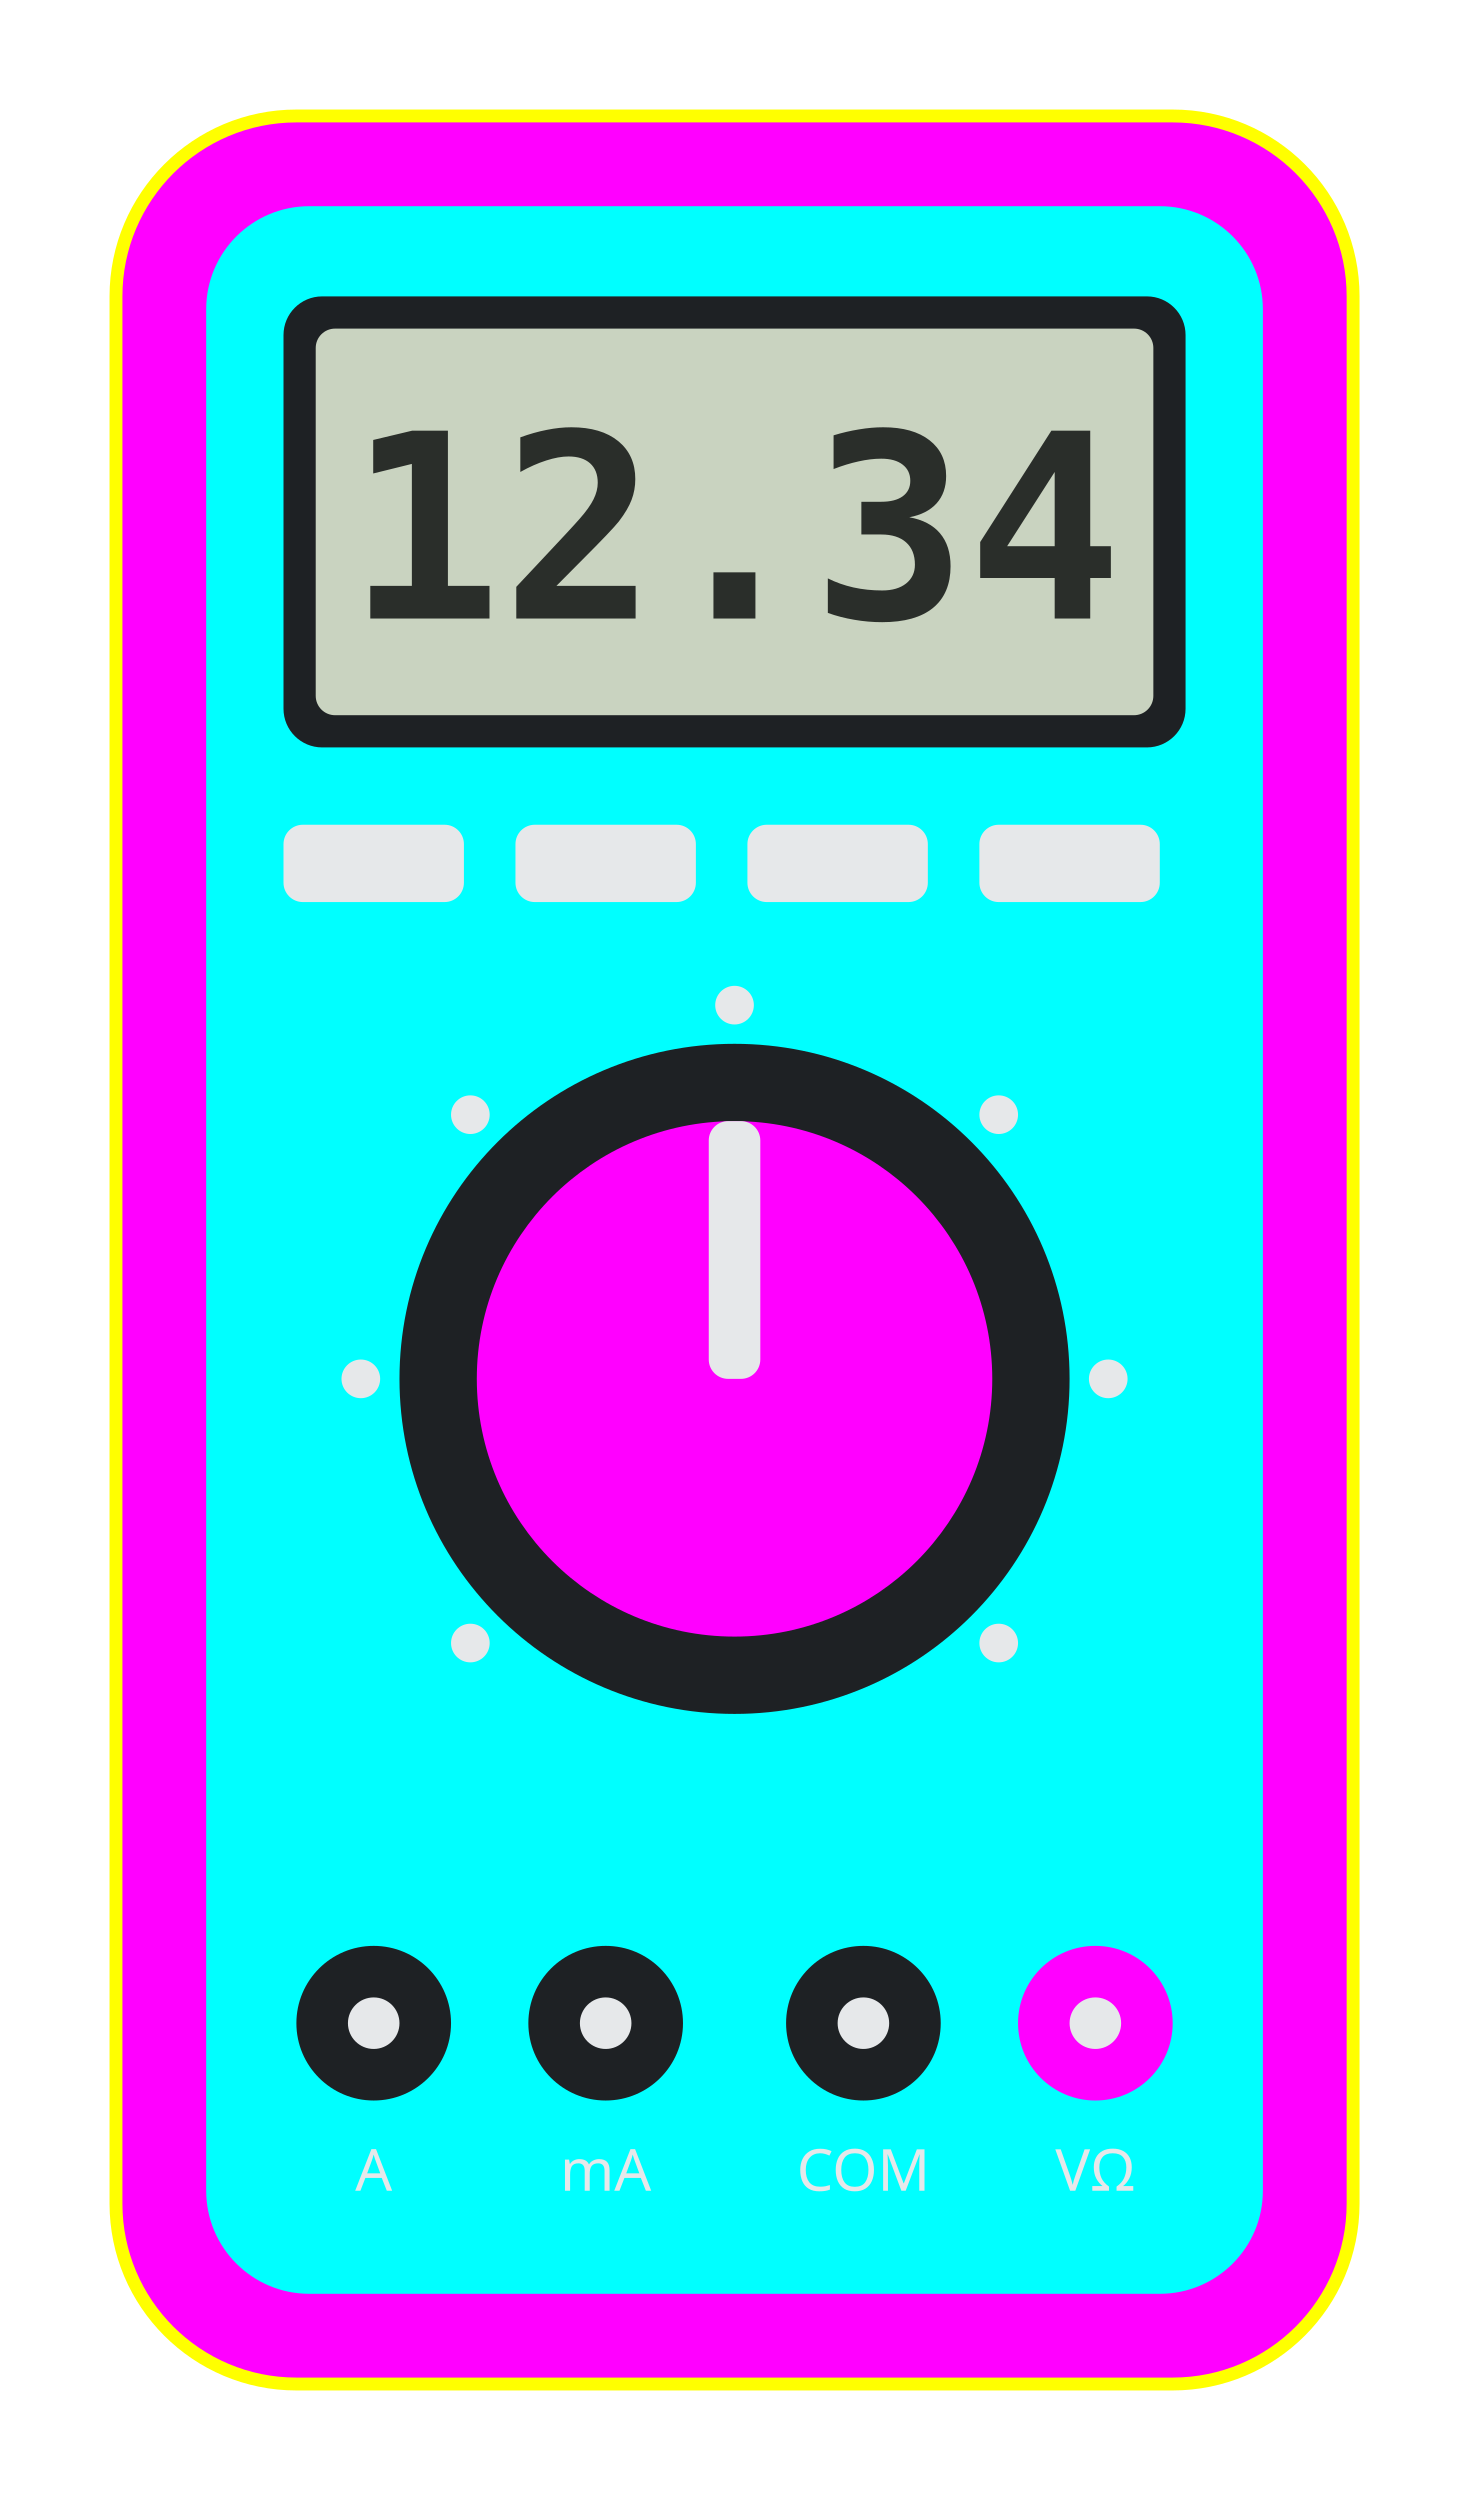
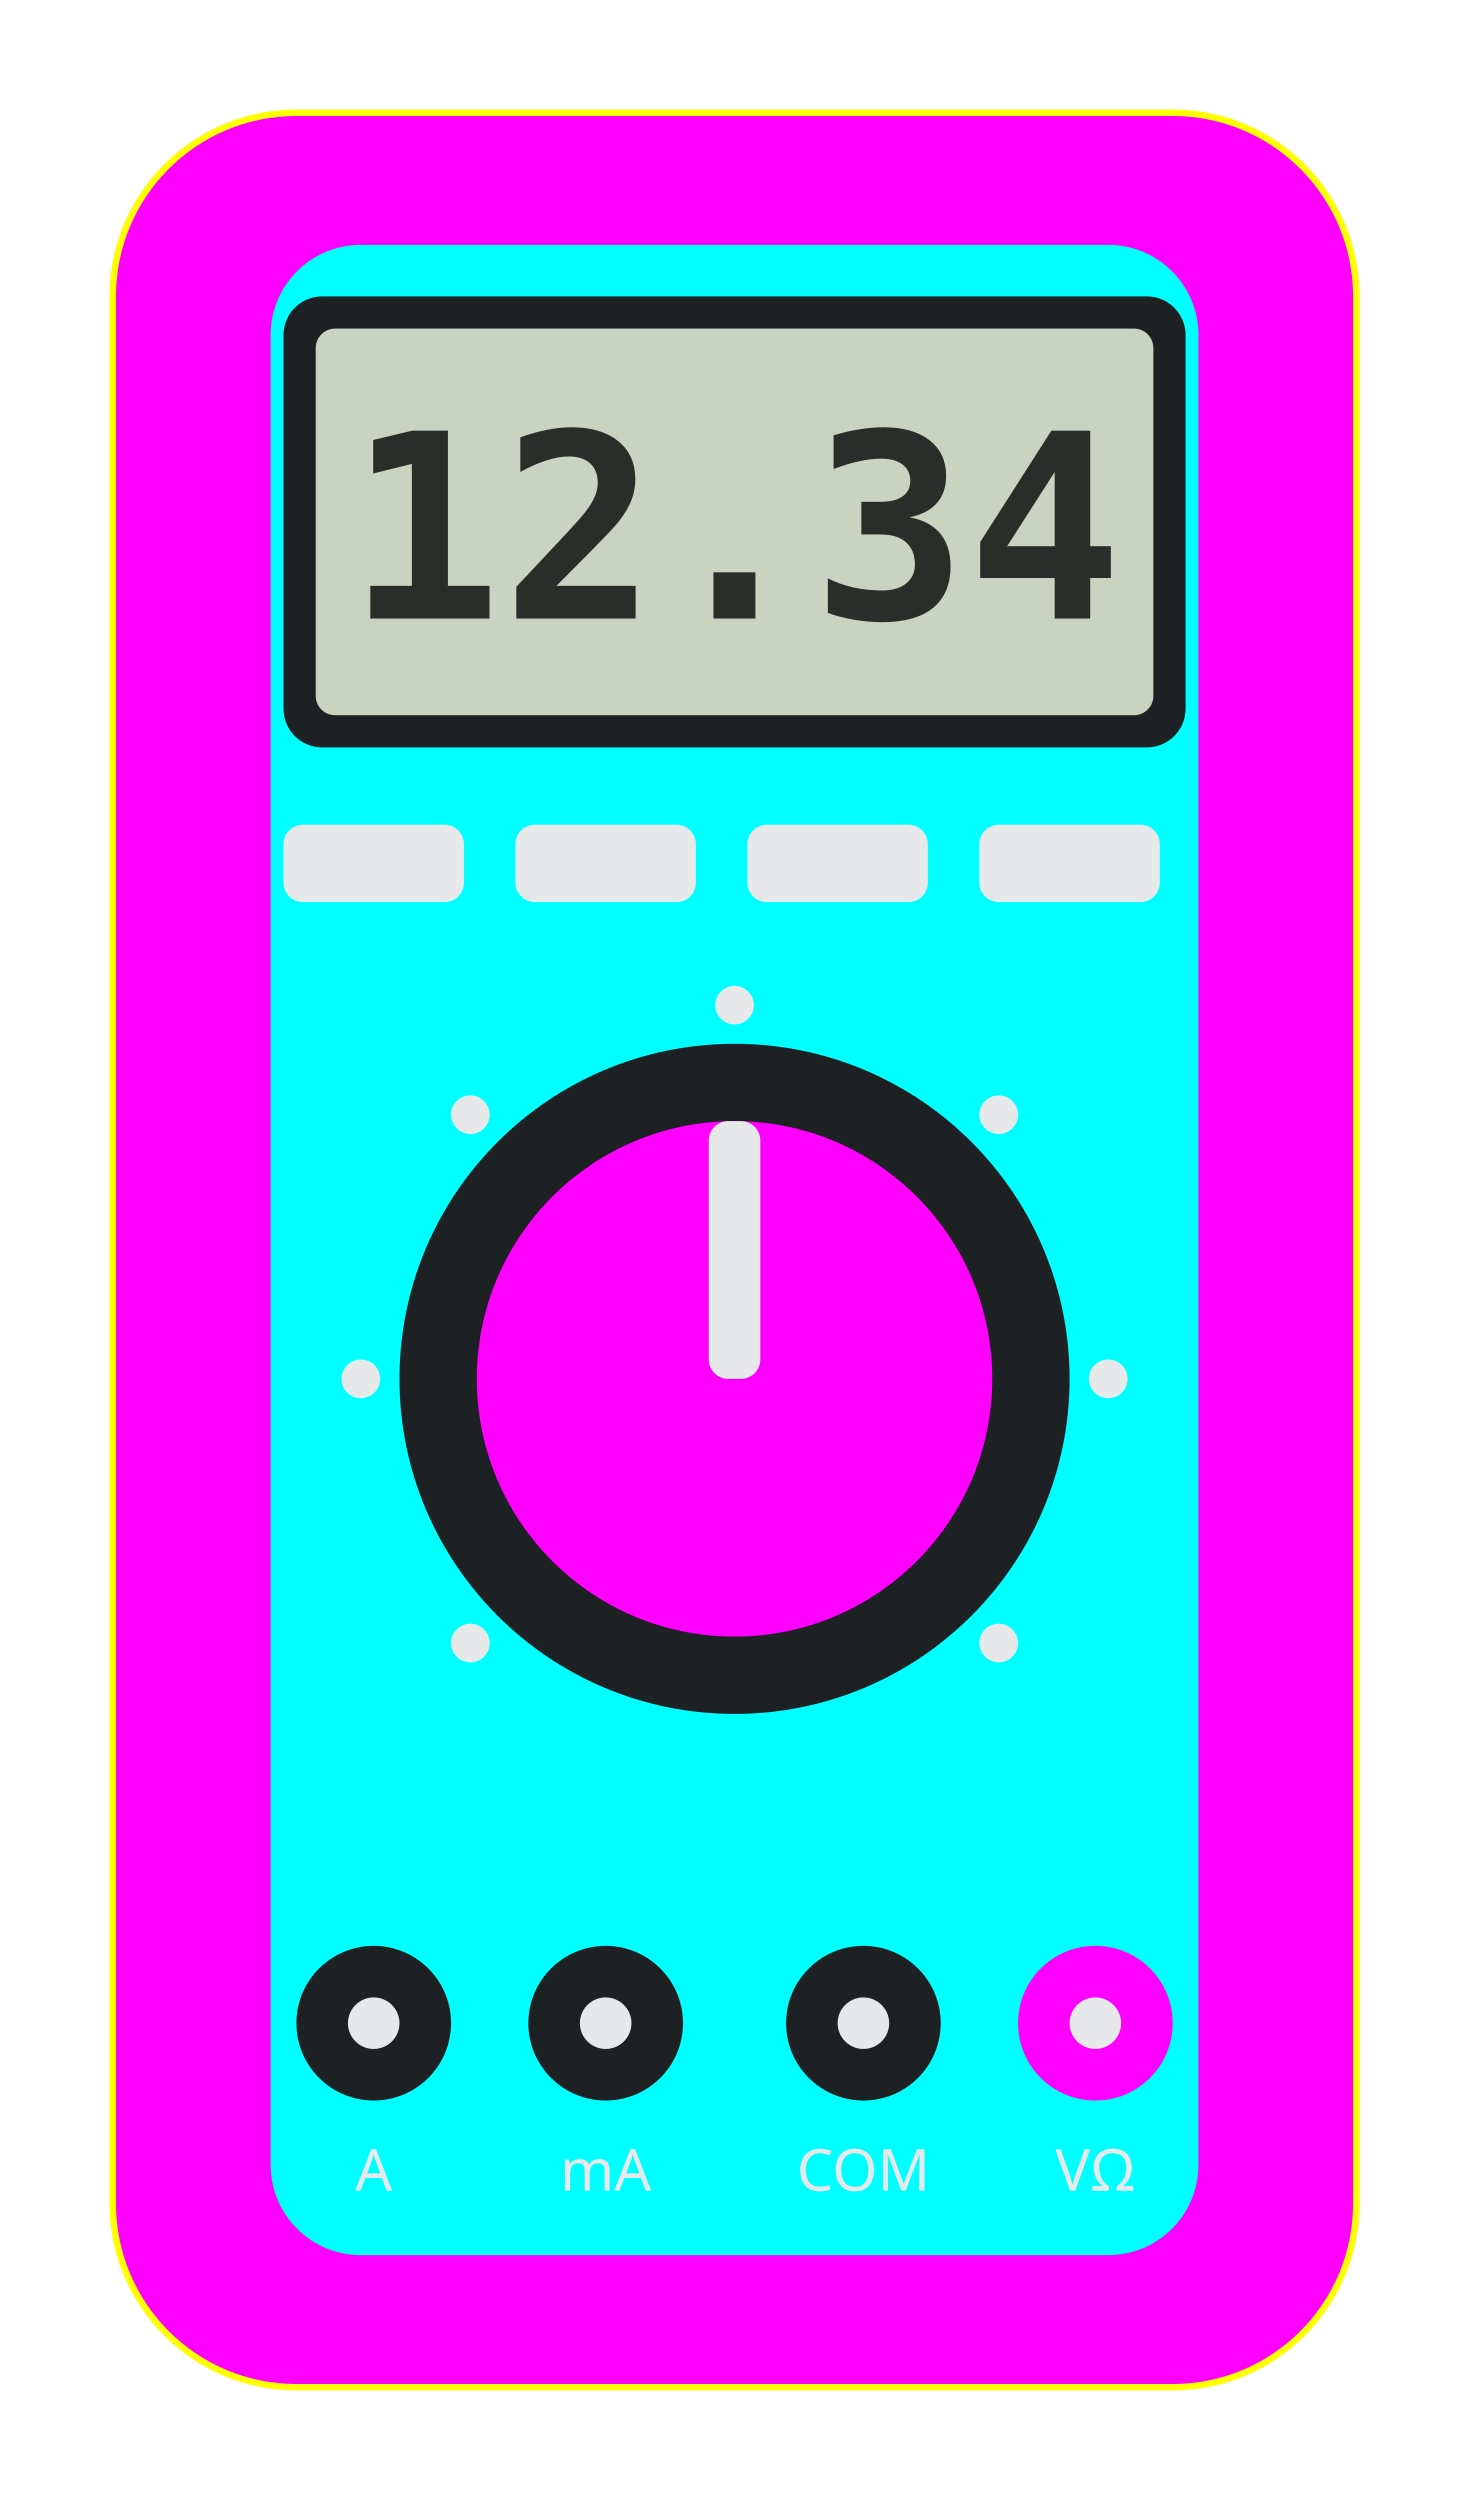
<svg xmlns="http://www.w3.org/2000/svg" viewBox="-14 -14 228 388" width="228" height="388">
  <style>
    .primary { fill: #FF00FF; }
    .secondary { fill: #00FFFF; }
    .lcd { fill: #C9D3C0; }
    .lcdtext { fill: #2A2E2A; font-weight: bold; font-size: 40px; font-family: monospace; }
    .light { fill: #E6E8EA; }
    .dark { fill: #1E2124; }
    .label { fill: #E6E8EA; font-size: 9px; font-family: sans-serif; text-anchor: middle; }
  </style>
  <rect class="primary" x="4" y="4" stroke="#FFFF00" stroke-width="2" vector-effect="non-scaling-stroke" width="192" height="352" rx="28" />
-   <rect class="secondary" x="18" y="18" width="164" height="324" rx="16" />
+   <rect class="primary" x="4" y="4" width="192" height="352" rx="28" />
+   <rect class="secondary" x="28" y="24" width="144" height="312" rx="14" />
  <rect class="dark" x="30" y="32" width="140" height="70" rx="6" />
  <rect class="lcd" x="35" y="37" width="130" height="60" rx="3" />
  <text style="font-weight:bold;font-size:40px;font-family:monospace" class="lcdtext" x="100" y="82" text-anchor="middle">12.34</text>
  <g class="light">
    <rect x="30" y="114" width="28" height="12" rx="3" />
    <rect x="66" y="114" width="28" height="12" rx="3" />
    <rect x="102" y="114" width="28" height="12" rx="3" />
    <rect x="138" y="114" width="28" height="12" rx="3" />
  </g>
  <circle class="dark" cx="100" cy="200" r="52" />
  <circle class="primary" cx="100" cy="200" r="40" />
  <rect class="light" x="96" y="160" width="8" height="40" rx="3" />
  <g class="light">
    <circle cx="100" cy="142" r="3" />
    <circle cx="141" cy="159" r="3" />
    <circle cx="158" cy="200" r="3" />
    <circle cx="141" cy="241" r="3" />
    <circle cx="59" cy="241" r="3" />
    <circle cx="42" cy="200" r="3" />
    <circle cx="59" cy="159" r="3" />
  </g>
  <g>
    <circle class="dark" cx="44" cy="300" r="12" />
    <circle class="dark" cx="80" cy="300" r="12" />
    <circle class="dark" cx="120" cy="300" r="12" />
    <circle class="primary" cx="156" cy="300" r="12" />
    <circle class="light" cx="44" cy="300" r="4" />
    <circle class="light" cx="80" cy="300" r="4" />
    <circle class="light" cx="120" cy="300" r="4" />
    <circle class="light" cx="156" cy="300" r="4" />
  </g>
  <text style="font-size:9px;font-family:sans-serif" class="label" x="44" y="326">A</text>
  <text style="font-size:9px;font-family:sans-serif" class="label" x="80" y="326">mA</text>
  <text style="font-size:9px;font-family:sans-serif" class="label" x="120" y="326">COM</text>
  <text style="font-size:9px;font-family:sans-serif" class="label" x="156" y="326">VΩ</text>
</svg>
